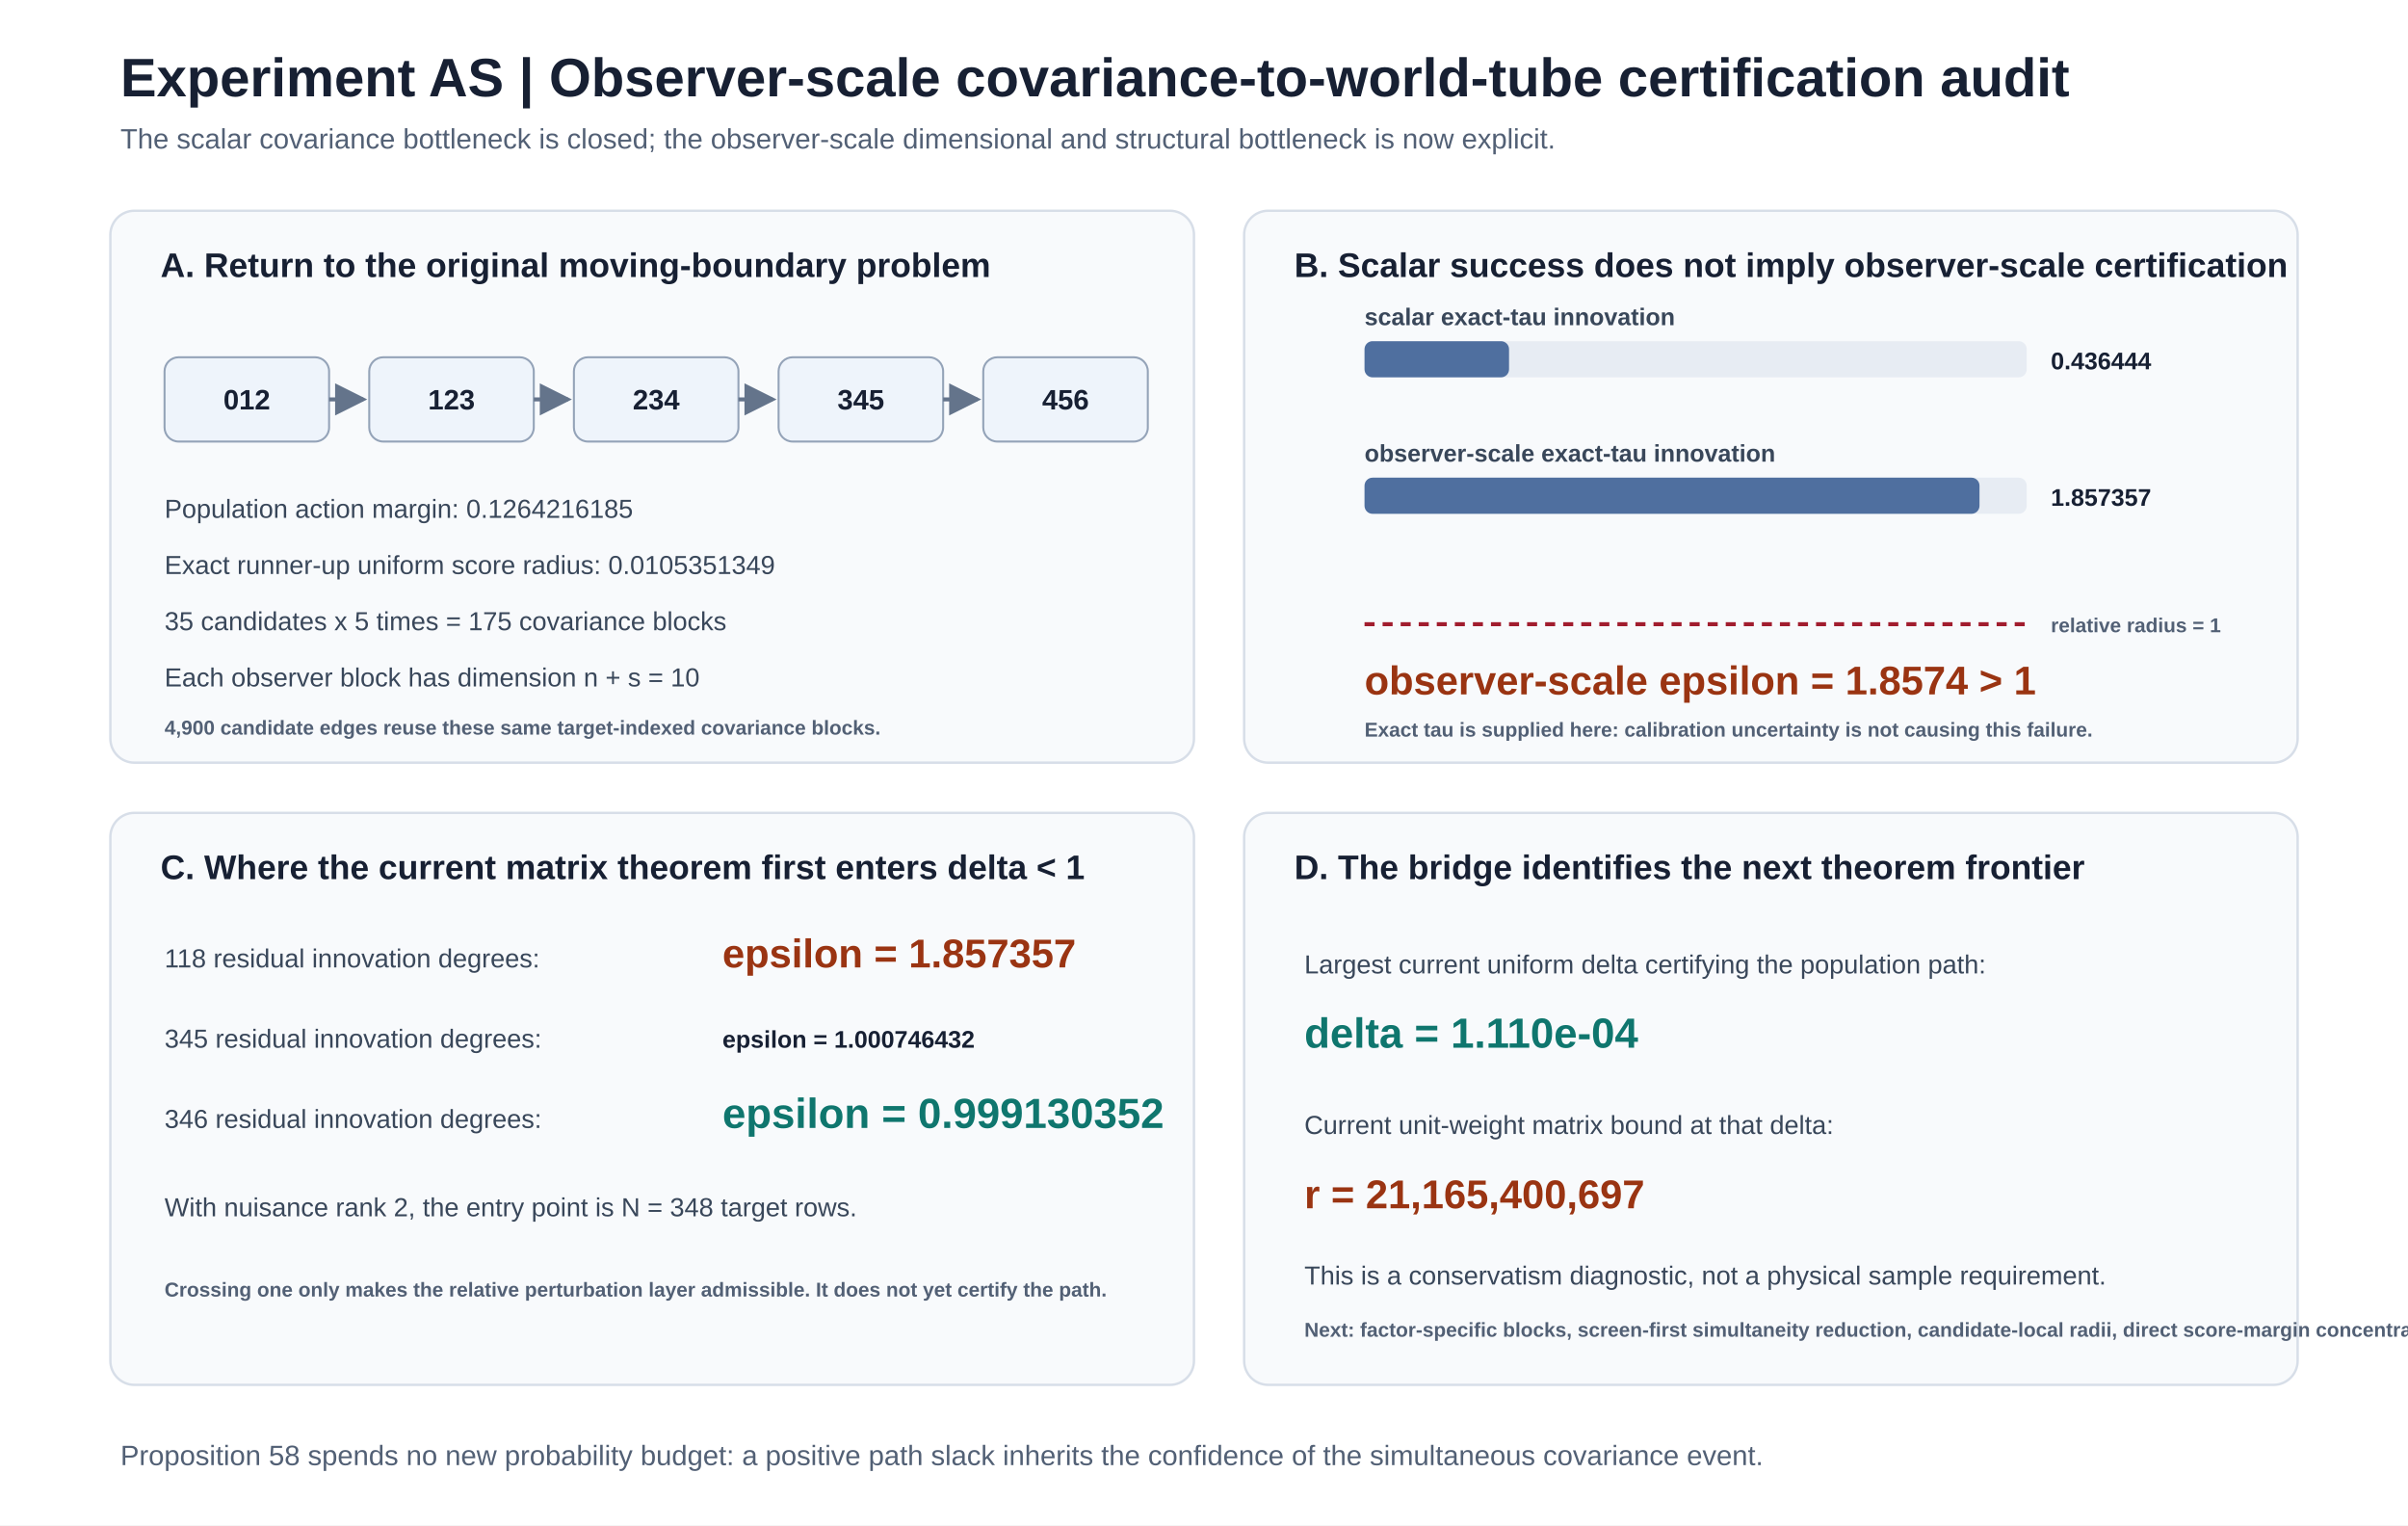
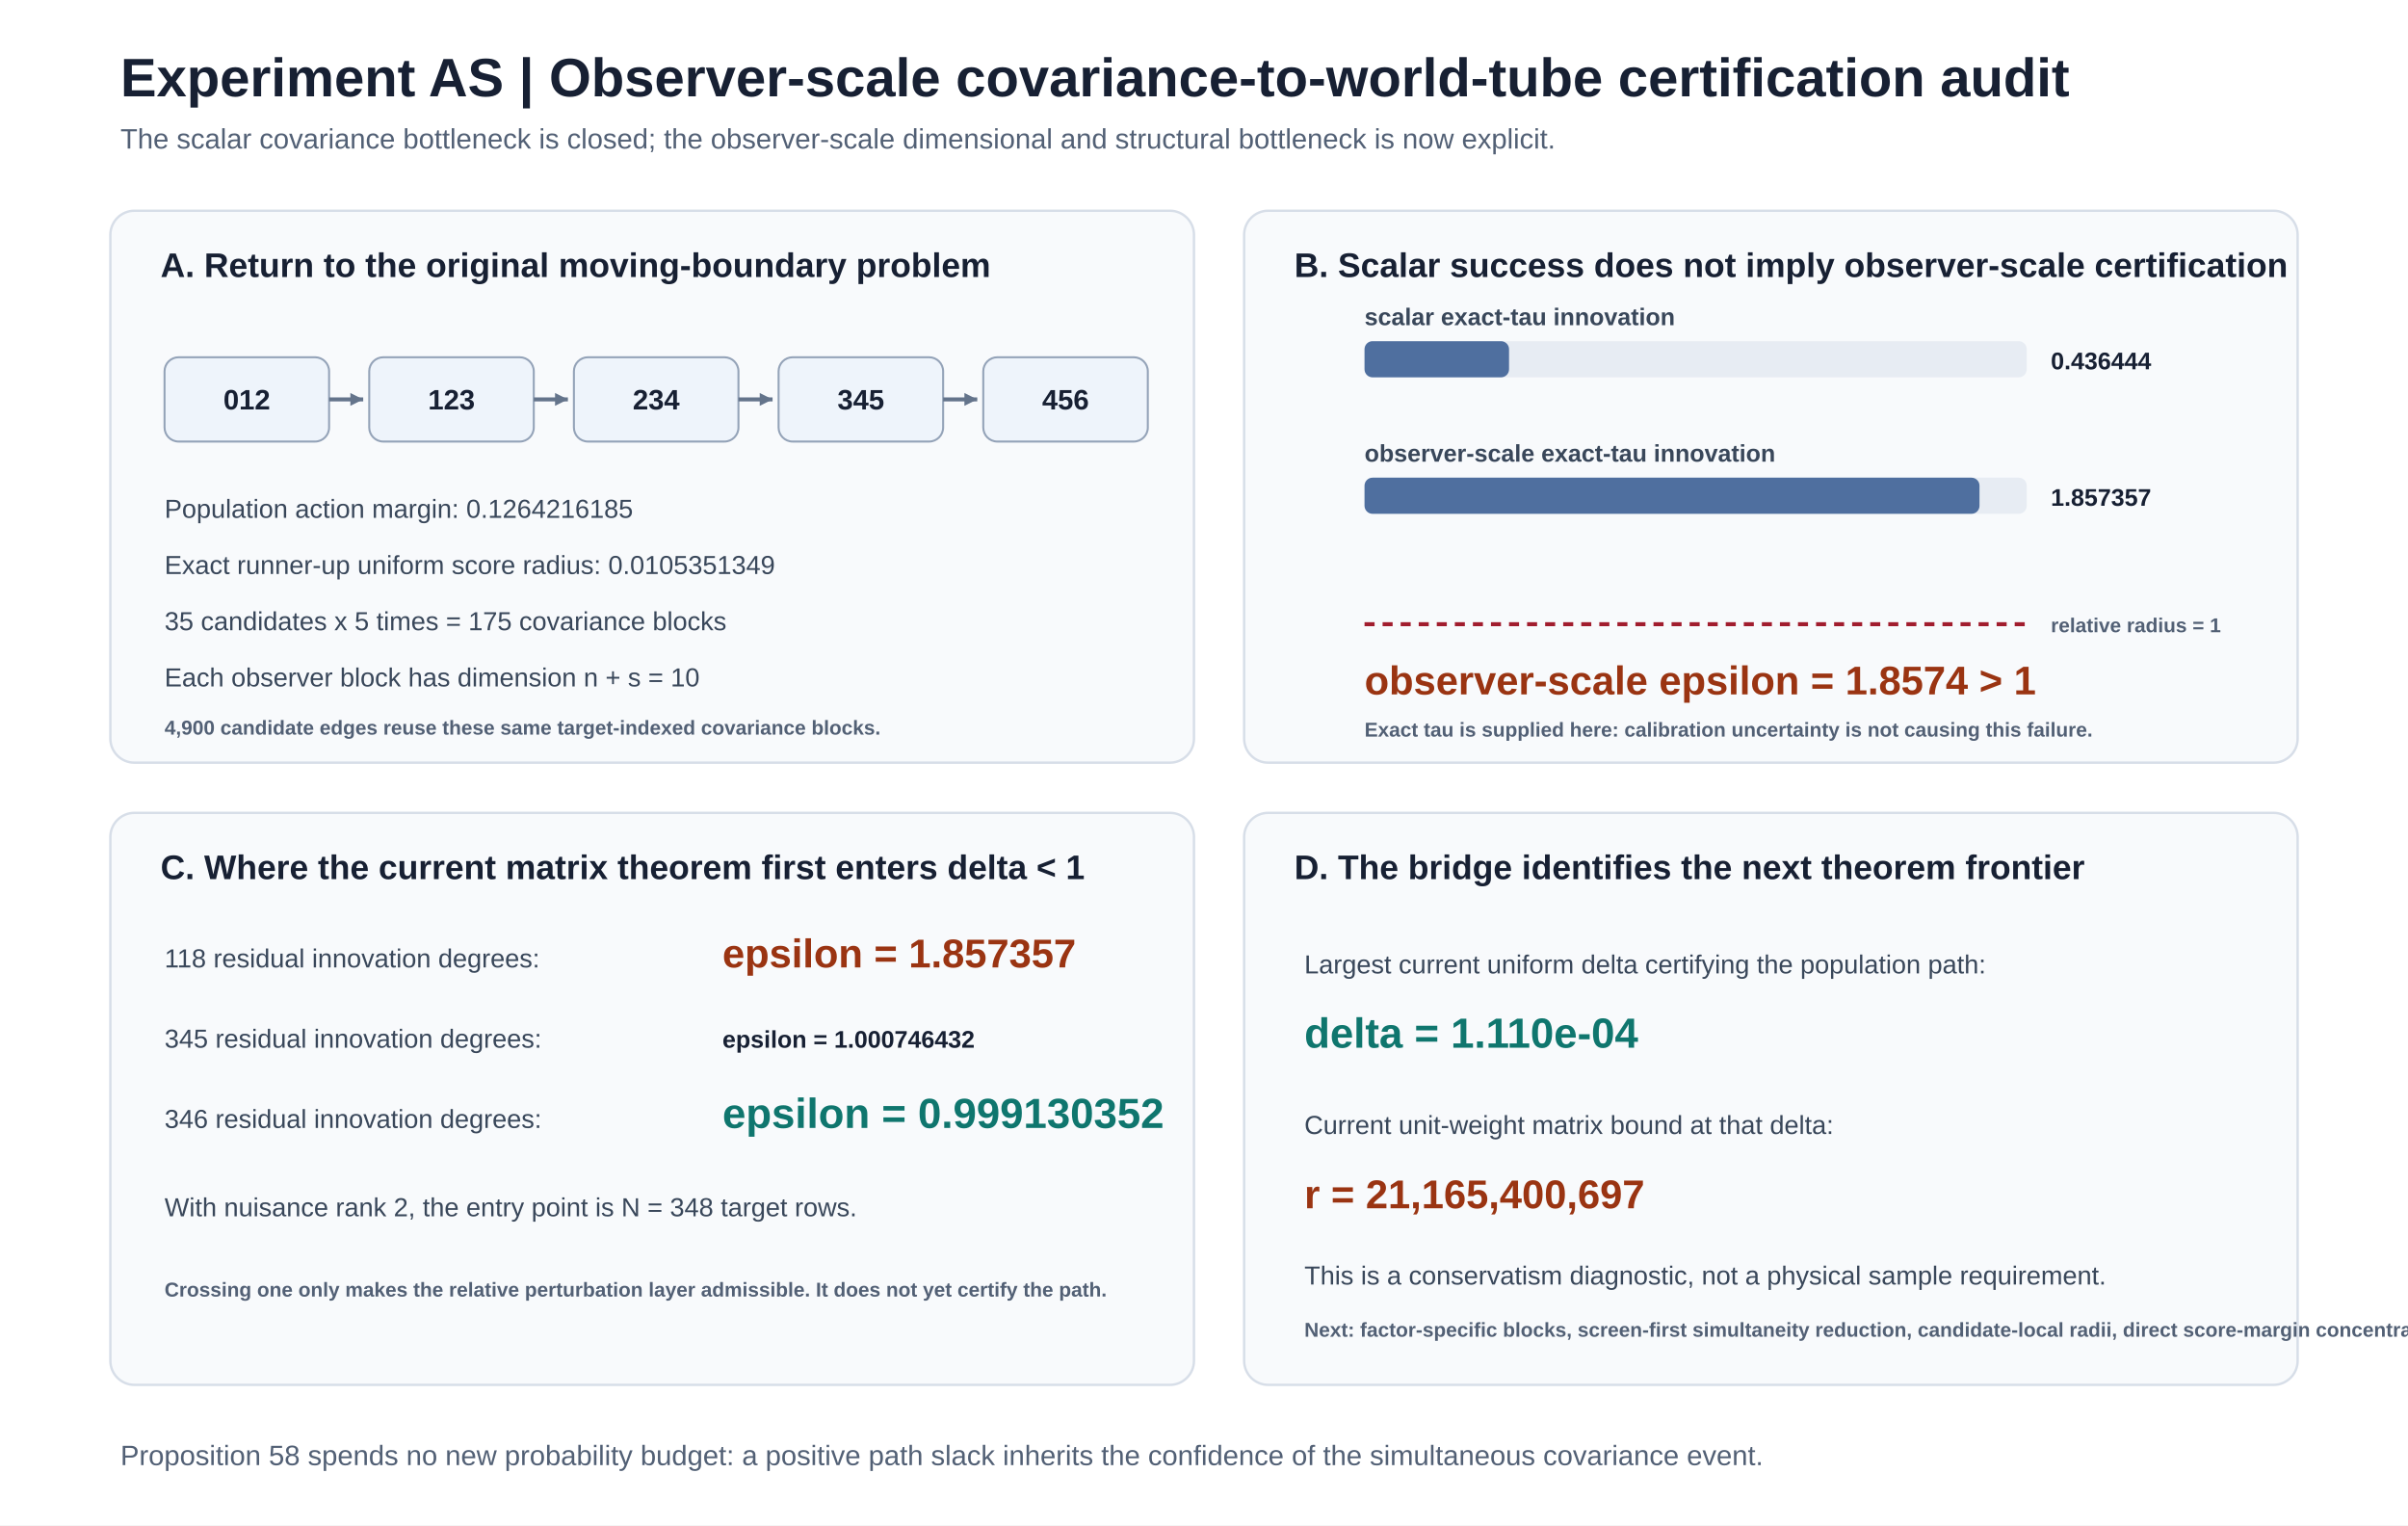
<svg xmlns="http://www.w3.org/2000/svg" width="1200" height="760" viewBox="0 0 1200 760">
  <style>
    .bg { fill: #ffffff; }
    .panel { fill: #f8fafc; stroke: #d7dee8; stroke-width: 1.2; }
    .title { font: 700 27px Arial, sans-serif; fill: #172033; }
    .subtitle { font: 400 14px Arial, sans-serif; fill: #526075; }
    .head { font: 700 17px Arial, sans-serif; fill: #172033; }
    .body { font: 400 13px Arial, sans-serif; fill: #39475a; }
    .small { font: 600 12px Arial, sans-serif; fill: #39475a; }
    .tiny { font: 600 10px Arial, sans-serif; fill: #526075; }
    .value { font: 700 12px Arial, sans-serif; fill: #172033; }
    .emph { font: 700 21px Arial, sans-serif; fill: #0f766e; }
    .warn { font: 700 20px Arial, sans-serif; fill: #9a3412; }
    .track { fill: #e7ecf3; }
    .bar { fill: #4f6f9f; }
    .threshold { stroke: #a11d2e; stroke-width: 2; stroke-dasharray: 5 4; }
    .path { font: 700 14px Arial, sans-serif; fill: #172033; }
    .arrow { stroke: #64748b; stroke-width: 2; marker-end: url(#arrow); }
    .box { fill: #eef4fb; stroke: #94a3b8; stroke-width: 1; }
  </style>
  <defs>
-     <marker id="arrow" markerWidth="8" markerHeight="8" refX="7" refY="4" orient="auto">
-       <path d="M0,0 L8,4 L0,8 z" fill="#64748b" />
+     <marker id="arrow" viewBox="0 0 8 8" markerUnits="userSpaceOnUse" markerWidth="8" markerHeight="8" refX="7.2" refY="4" orient="auto">
+       <path d="M0.8,0.8 L7.2,4 L0.8,7.2 z" fill="#64748b" />
    </marker>
  </defs>
  <rect width="1200" height="760" class="bg" />
  <text x="60" y="48" class="title">Experiment AS | Observer-scale covariance-to-world-tube certification audit</text>
  <text x="60" y="74" class="subtitle">The scalar covariance bottleneck is closed; the observer-scale dimensional and structural bottleneck is now explicit.</text>
  <rect x="55" y="105" width="540" height="275" rx="12" class="panel" />
  <text x="80" y="138" class="head">A. Return to the original moving-boundary problem</text>
  <rect x="82" y="178" width="82" height="42" rx="7" class="box" />
  <rect x="184" y="178" width="82" height="42" rx="7" class="box" />
  <rect x="286" y="178" width="82" height="42" rx="7" class="box" />
  <rect x="388" y="178" width="82" height="42" rx="7" class="box" />
  <rect x="490" y="178" width="82" height="42" rx="7" class="box" />
  <text x="123" y="204" text-anchor="middle" class="path">012</text>
  <text x="225" y="204" text-anchor="middle" class="path">123</text>
  <text x="327" y="204" text-anchor="middle" class="path">234</text>
  <text x="429" y="204" text-anchor="middle" class="path">345</text>
  <text x="531" y="204" text-anchor="middle" class="path">456</text>
  <line x1="164" y1="199" x2="181" y2="199" class="arrow" />
  <line x1="266" y1="199" x2="283" y2="199" class="arrow" />
  <line x1="368" y1="199" x2="385" y2="199" class="arrow" />
  <line x1="470" y1="199" x2="487" y2="199" class="arrow" />
  <text x="82" y="258" class="body">Population action margin: 0.1264216185</text>
  <text x="82" y="286" class="body">Exact runner-up uniform score radius: 0.0105351349</text>
  <text x="82" y="314" class="body">35 candidates x 5 times = 175 covariance blocks</text>
  <text x="82" y="342" class="body">Each observer block has dimension n + s = 10</text>
  <text x="82" y="366" class="tiny">4,900 candidate edges reuse these same target-indexed covariance blocks.</text>
  <rect x="620" y="105" width="525" height="275" rx="12" class="panel" />
  <text x="645" y="138" class="head">B. Scalar success does not imply observer-scale certification</text>
  <text x="680" y="162" class="small">scalar exact-tau innovation</text>
  <rect x="680" y="170" width="330" height="18" rx="4" class="track" />
  <rect x="680" y="170" width="72.014" height="18" rx="4" class="bar" />
  <text x="1022" y="184" class="value">0.436444</text>
  <text x="680" y="230" class="small">observer-scale exact-tau innovation</text>
  <rect x="680" y="238" width="330" height="18" rx="4" class="track" />
  <rect x="680" y="238" width="306.464" height="18" rx="4" class="bar" />
  <text x="1022" y="252" class="value">1.857357</text>
  <line x1="680" y1="311" x2="1010" y2="311" class="threshold" />
  <text x="1022" y="315" class="tiny">relative radius = 1</text>
  <text x="680" y="346" class="warn">observer-scale epsilon = 1.8574 &gt; 1</text>
  <text x="680" y="367" class="tiny">Exact tau is supplied here: calibration uncertainty is not causing this failure.</text>
  <rect x="55" y="405" width="540" height="285" rx="12" class="panel" />
  <text x="80" y="438" class="head">C. Where the current matrix theorem first enters delta &lt; 1</text>
  <text x="82" y="482" class="body">118 residual innovation degrees:</text>
  <text x="360" y="482" class="warn">epsilon = 1.857357</text>
  <text x="82" y="522" class="body">345 residual innovation degrees:</text>
  <text x="360" y="522" class="value">epsilon = 1.000746432</text>
  <text x="82" y="562" class="body">346 residual innovation degrees:</text>
  <text x="360" y="562" class="emph">epsilon = 0.999130352</text>
  <text x="82" y="606" class="body">With nuisance rank 2, the entry point is N = 348 target rows.</text>
  <text x="82" y="646" class="tiny">Crossing one only makes the relative perturbation layer admissible. It does not yet certify the path.</text>
  <rect x="620" y="405" width="525" height="285" rx="12" class="panel" />
  <text x="645" y="438" class="head">D. The bridge identifies the next theorem frontier</text>
  <text x="650" y="485" class="body">Largest current uniform delta certifying the population path:</text>
  <text x="650" y="522" class="emph">delta = 1.110e-04</text>
  <text x="650" y="565" class="body">Current unit-weight matrix bound at that delta:</text>
  <text x="650" y="602" class="warn">r = 21,165,400,697</text>
  <text x="650" y="640" class="body">This is a conservatism diagnostic, not a physical sample requirement.</text>
  <text x="650" y="666" class="tiny">Next: factor-specific blocks, screen-first simultaneity reduction, candidate-local radii, direct score-margin concentration.</text>
  <text x="60" y="730" class="subtitle">Proposition 58 spends no new probability budget: a positive path slack inherits the confidence of the simultaneous covariance event.</text>
</svg>
